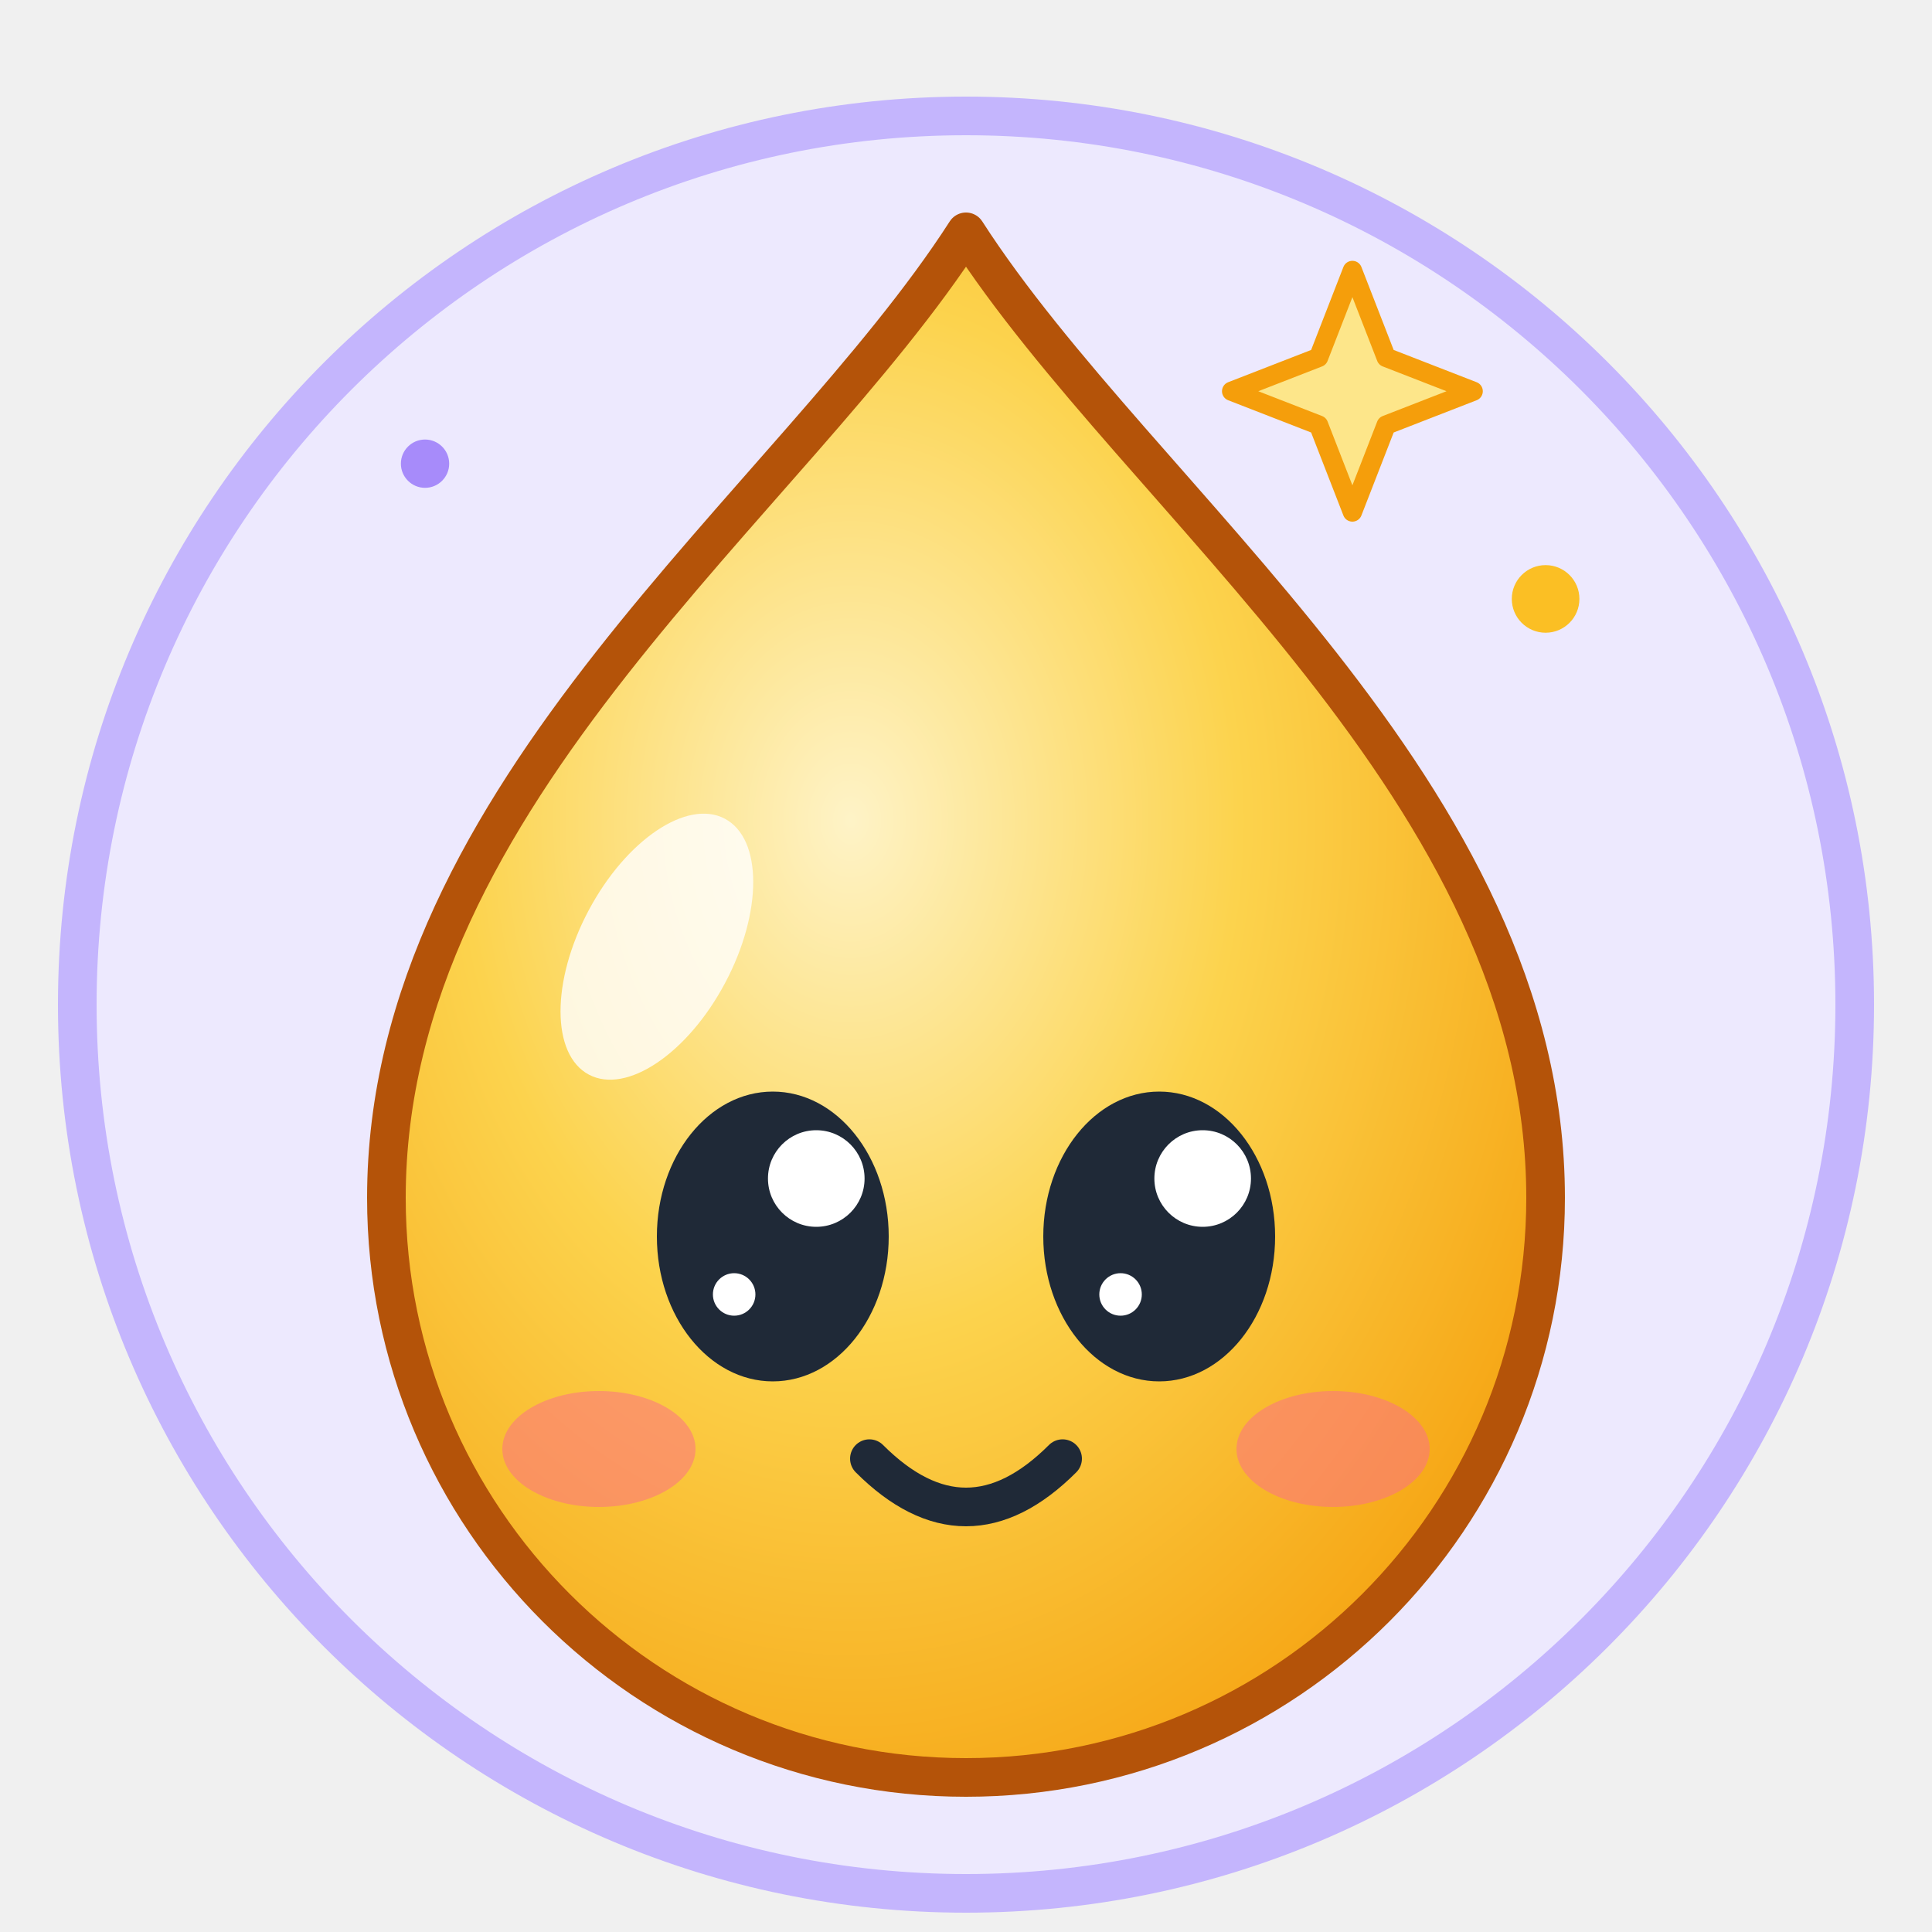
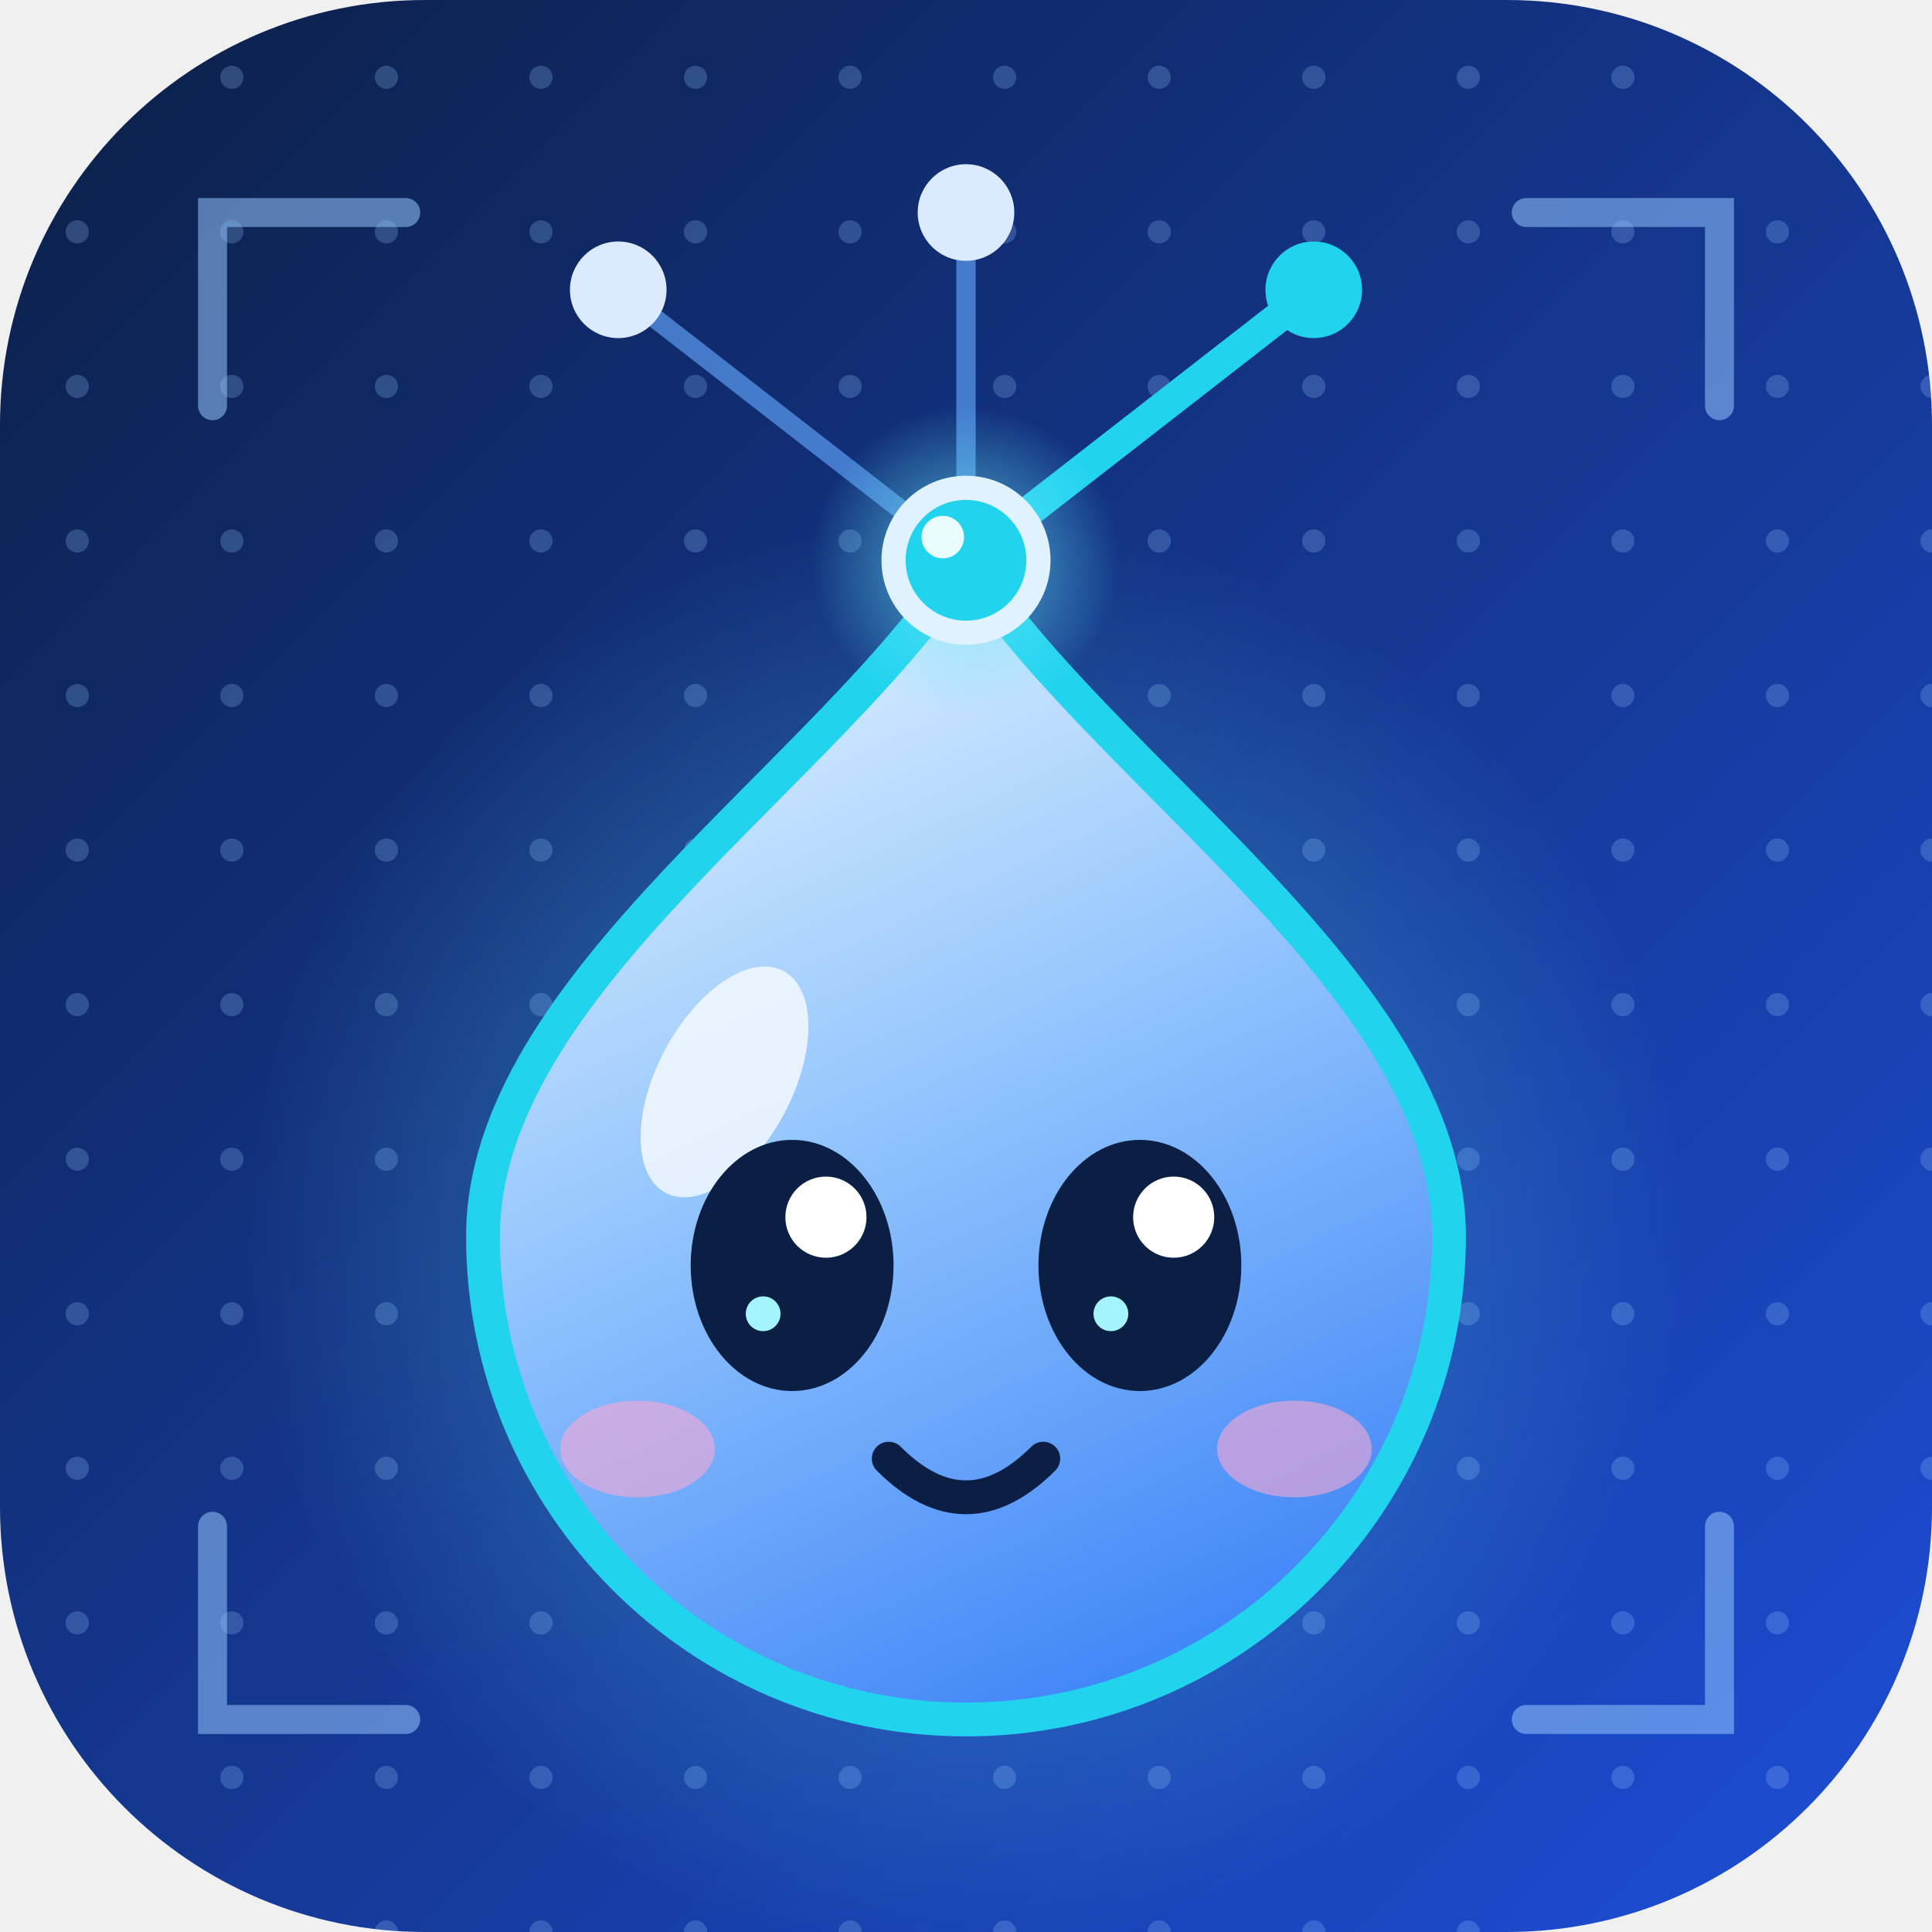
<svg xmlns="http://www.w3.org/2000/svg" viewBox="0 0 200 200" width="200" height="200" role="img" aria-labelledby="sig-title sig-desc">
  <defs>
-     <radialGradient id="sig-body" cx="40%" cy="38%" r="75%">
-       <stop offset="0" stop-color="#FEF3C7" />
-       <stop offset=".45" stop-color="#FCD34D" />
-       <stop offset="1" stop-color="#F59E0B" />
+     <linearGradient id="sig-bg" x1="0" y1="0" x2="1" y2="1">
+       <stop offset="0" stop-color="#0B1F45" />
+       <stop offset="1" stop-color="#1D4ED8" />
+     </linearGradient>
+     <linearGradient id="sig-body" x1="0.3" y1="0" x2="0.7" y2="1">
+       <stop offset="0" stop-color="#E0F2FE" />
+       <stop offset=".45" stop-color="#93C5FD" />
+       <stop offset="1" stop-color="#3B82F6" />
+     </linearGradient>
+     <radialGradient id="sig-glow" cx="50%" cy="50%" r="50%">
+       <stop offset="0" stop-color="#67E8F9" stop-opacity=".45" />
+       <stop offset="1" stop-color="#67E8F9" stop-opacity="0" />
    </radialGradient>
+     <radialGradient id="sig-node-glow" cx="50%" cy="50%" r="50%">
+       <stop offset="0" stop-color="#67E8F9" stop-opacity=".7" />
+       <stop offset="1" stop-color="#67E8F9" stop-opacity="0" />
+     </radialGradient>
+     <pattern id="sig-grid" width="16" height="16" patternUnits="userSpaceOnUse">
+       <circle cx="8" cy="8" r="1.2" fill="#93C5FD" opacity=".25" />
+     </pattern>
  </defs>
-   <circle cx="100" cy="104" r="92" fill="#EDE9FE" stroke="#C4B5FD" stroke-width="4" />
-   <path d="M100 24 C118 52 160 82 160 124 A60 60 0 0 1 40 124 C40 82 82 52 100 24 Z" fill="url(#sig-body)" stroke="#B45309" stroke-width="4" stroke-linejoin="round" />
-   <ellipse cx="68" cy="98" rx="8" ry="15" transform="rotate(28 68 98)" fill="#fff" opacity=".8" />
-   <ellipse cx="80" cy="128" rx="12" ry="15" fill="#1F2937" />
-   <ellipse cx="120" cy="128" rx="12" ry="15" fill="#1F2937" />
-   <circle cx="84.5" cy="122" r="5" fill="#fff" />
-   <circle cx="124.5" cy="122" r="5" fill="#fff" />
-   <circle cx="76" cy="134" r="2.2" fill="#fff" />
-   <circle cx="116" cy="134" r="2.2" fill="#fff" />
-   <ellipse cx="62" cy="150" rx="10" ry="6" fill="#FB7185" opacity=".55" />
-   <ellipse cx="138" cy="150" rx="10" ry="6" fill="#FB7185" opacity=".55" />
-   <path d="M90 151 Q100 161 110 151" fill="none" stroke="#1F2937" stroke-width="4" stroke-linecap="round" />
-   <path d="M140 28 l3.5 9 9 3.5 -9 3.5 -3.5 9 -3.5 -9 -9 -3.5 9 -3.5 Z" fill="#FDE68A" stroke="#F59E0B" stroke-width="2" stroke-linejoin="round" />
-   <circle cx="160" cy="62" r="3.5" fill="#FBBF24" />
-   <circle cx="44" cy="48" r="2.5" fill="#A78BFA" />
+   <rect width="200" height="200" rx="44" fill="url(#sig-bg)" />
+   <rect width="200" height="200" rx="44" fill="url(#sig-grid)" />
+   <g fill="none" stroke="#93C5FD" stroke-width="3" stroke-linecap="round" opacity=".55">
+     <path d="M22 42 V22 H42" />
+     <path d="M158 22 H178 V42" />
+     <path d="M178 158 V178 H158" />
+     <path d="M42 178 H22 V158" />
+   </g>
+   <circle cx="100" cy="128" r="74" fill="url(#sig-glow)" />
+   <g stroke="#60A5FA" stroke-width="2" opacity=".65">
+     <line x1="64" y1="30" x2="100" y2="58" />
+     <line x1="100" y1="22" x2="100" y2="58" />
+   </g>
+   <line x1="136" y1="30" x2="100" y2="58" stroke="#22D3EE" stroke-width="3.2" stroke-linecap="round" />
+   <circle cx="64" cy="30" r="5" fill="#DBEAFE" />
+   <circle cx="100" cy="22" r="5" fill="#DBEAFE" />
+   <circle cx="136" cy="30" r="5" fill="#22D3EE" />
+   <path d="M100 58 C114 80 150 102 150 128 A50 50 0 0 1 50 128 C50 102 86 80 100 58 Z" fill="url(#sig-body)" stroke="#22D3EE" stroke-width="3.5" stroke-linejoin="round" />
+   <ellipse cx="75" cy="112" rx="7" ry="13" transform="rotate(28 75 112)" fill="#fff" opacity=".75" />
+   <ellipse cx="82" cy="131" rx="10.5" ry="13" fill="#0B1F45" />
+   <ellipse cx="118" cy="131" rx="10.5" ry="13" fill="#0B1F45" />
+   <circle cx="85.5" cy="126" r="4.2" fill="#fff" />
+   <circle cx="121.5" cy="126" r="4.2" fill="#fff" />
+   <circle cx="79" cy="136" r="1.8" fill="#A5F3FC" />
+   <circle cx="115" cy="136" r="1.8" fill="#A5F3FC" />
+   <ellipse cx="66" cy="150" rx="8" ry="5" fill="#F9A8D4" opacity=".6" />
+   <ellipse cx="134" cy="150" rx="8" ry="5" fill="#F9A8D4" opacity=".6" />
+   <path d="M92 151 Q100 159 108 151" fill="none" stroke="#0B1F45" stroke-width="3.5" stroke-linecap="round" />
+   <circle cx="100" cy="58" r="16" fill="url(#sig-node-glow)" />
+   <circle cx="100" cy="58" r="7.5" fill="#22D3EE" stroke="#E0F2FE" stroke-width="2.5" />
+   <circle cx="97.6" cy="55.6" r="2.2" fill="#fff" opacity=".9" />
</svg>
